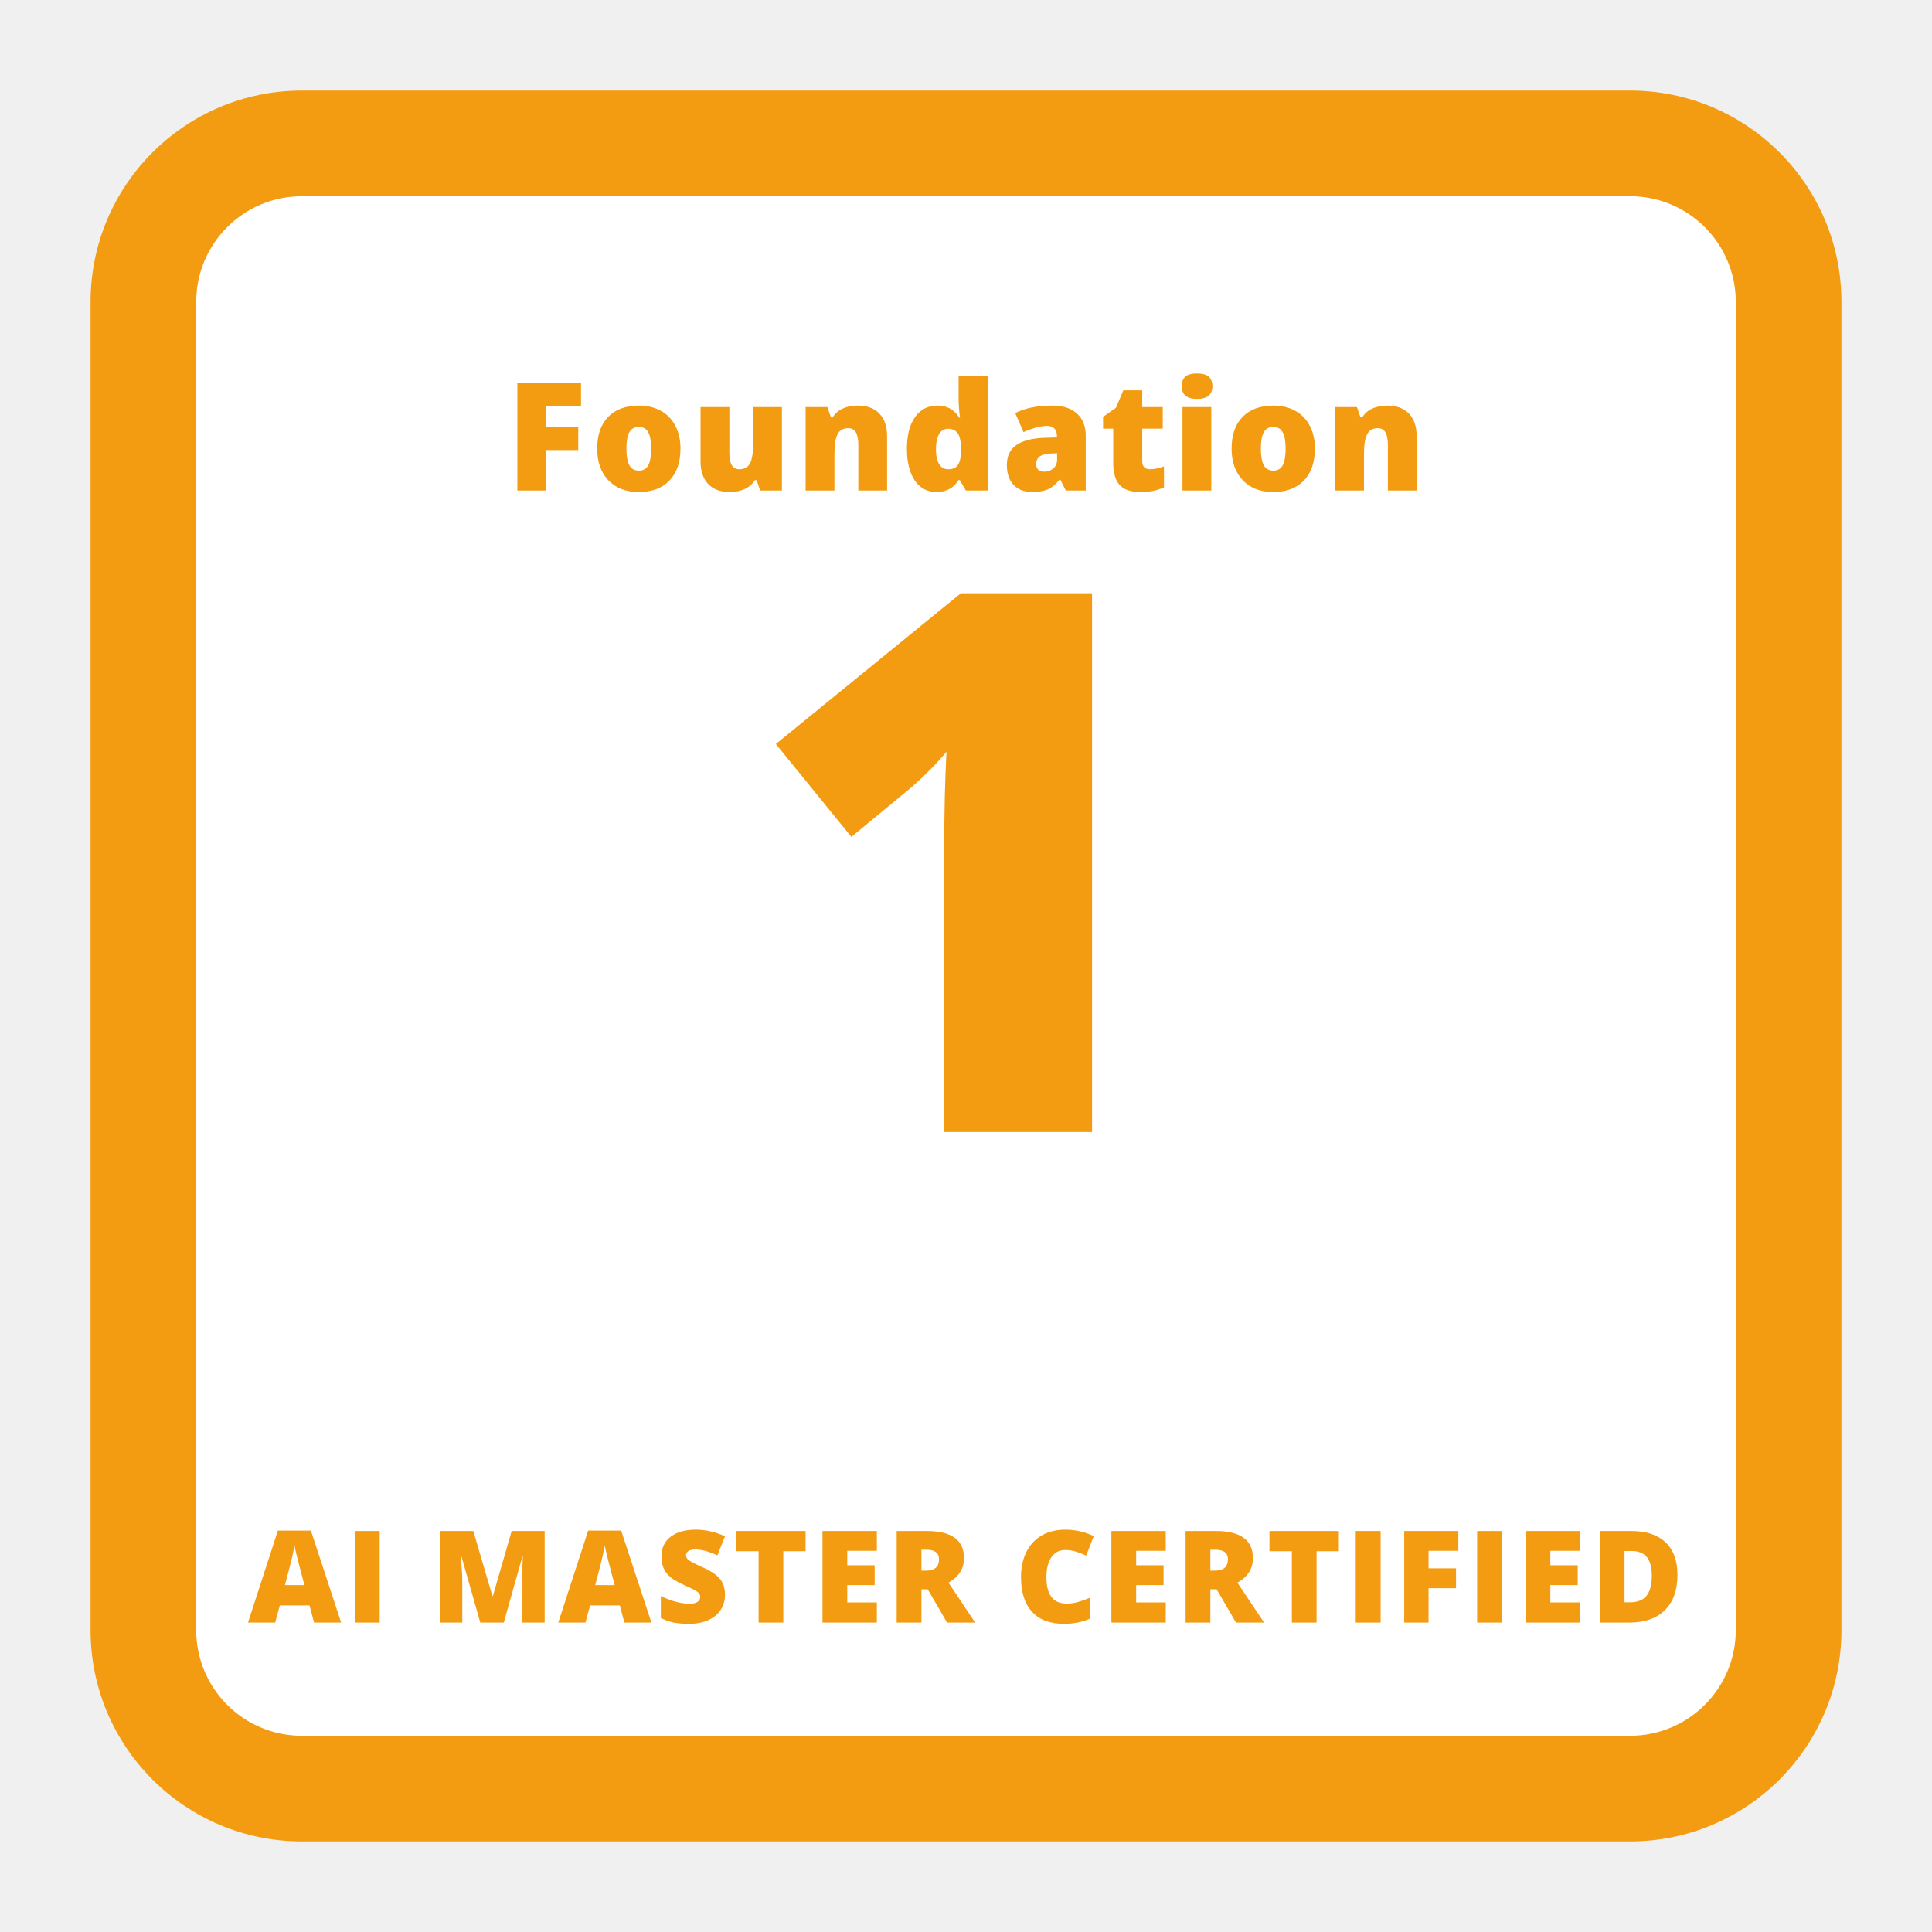
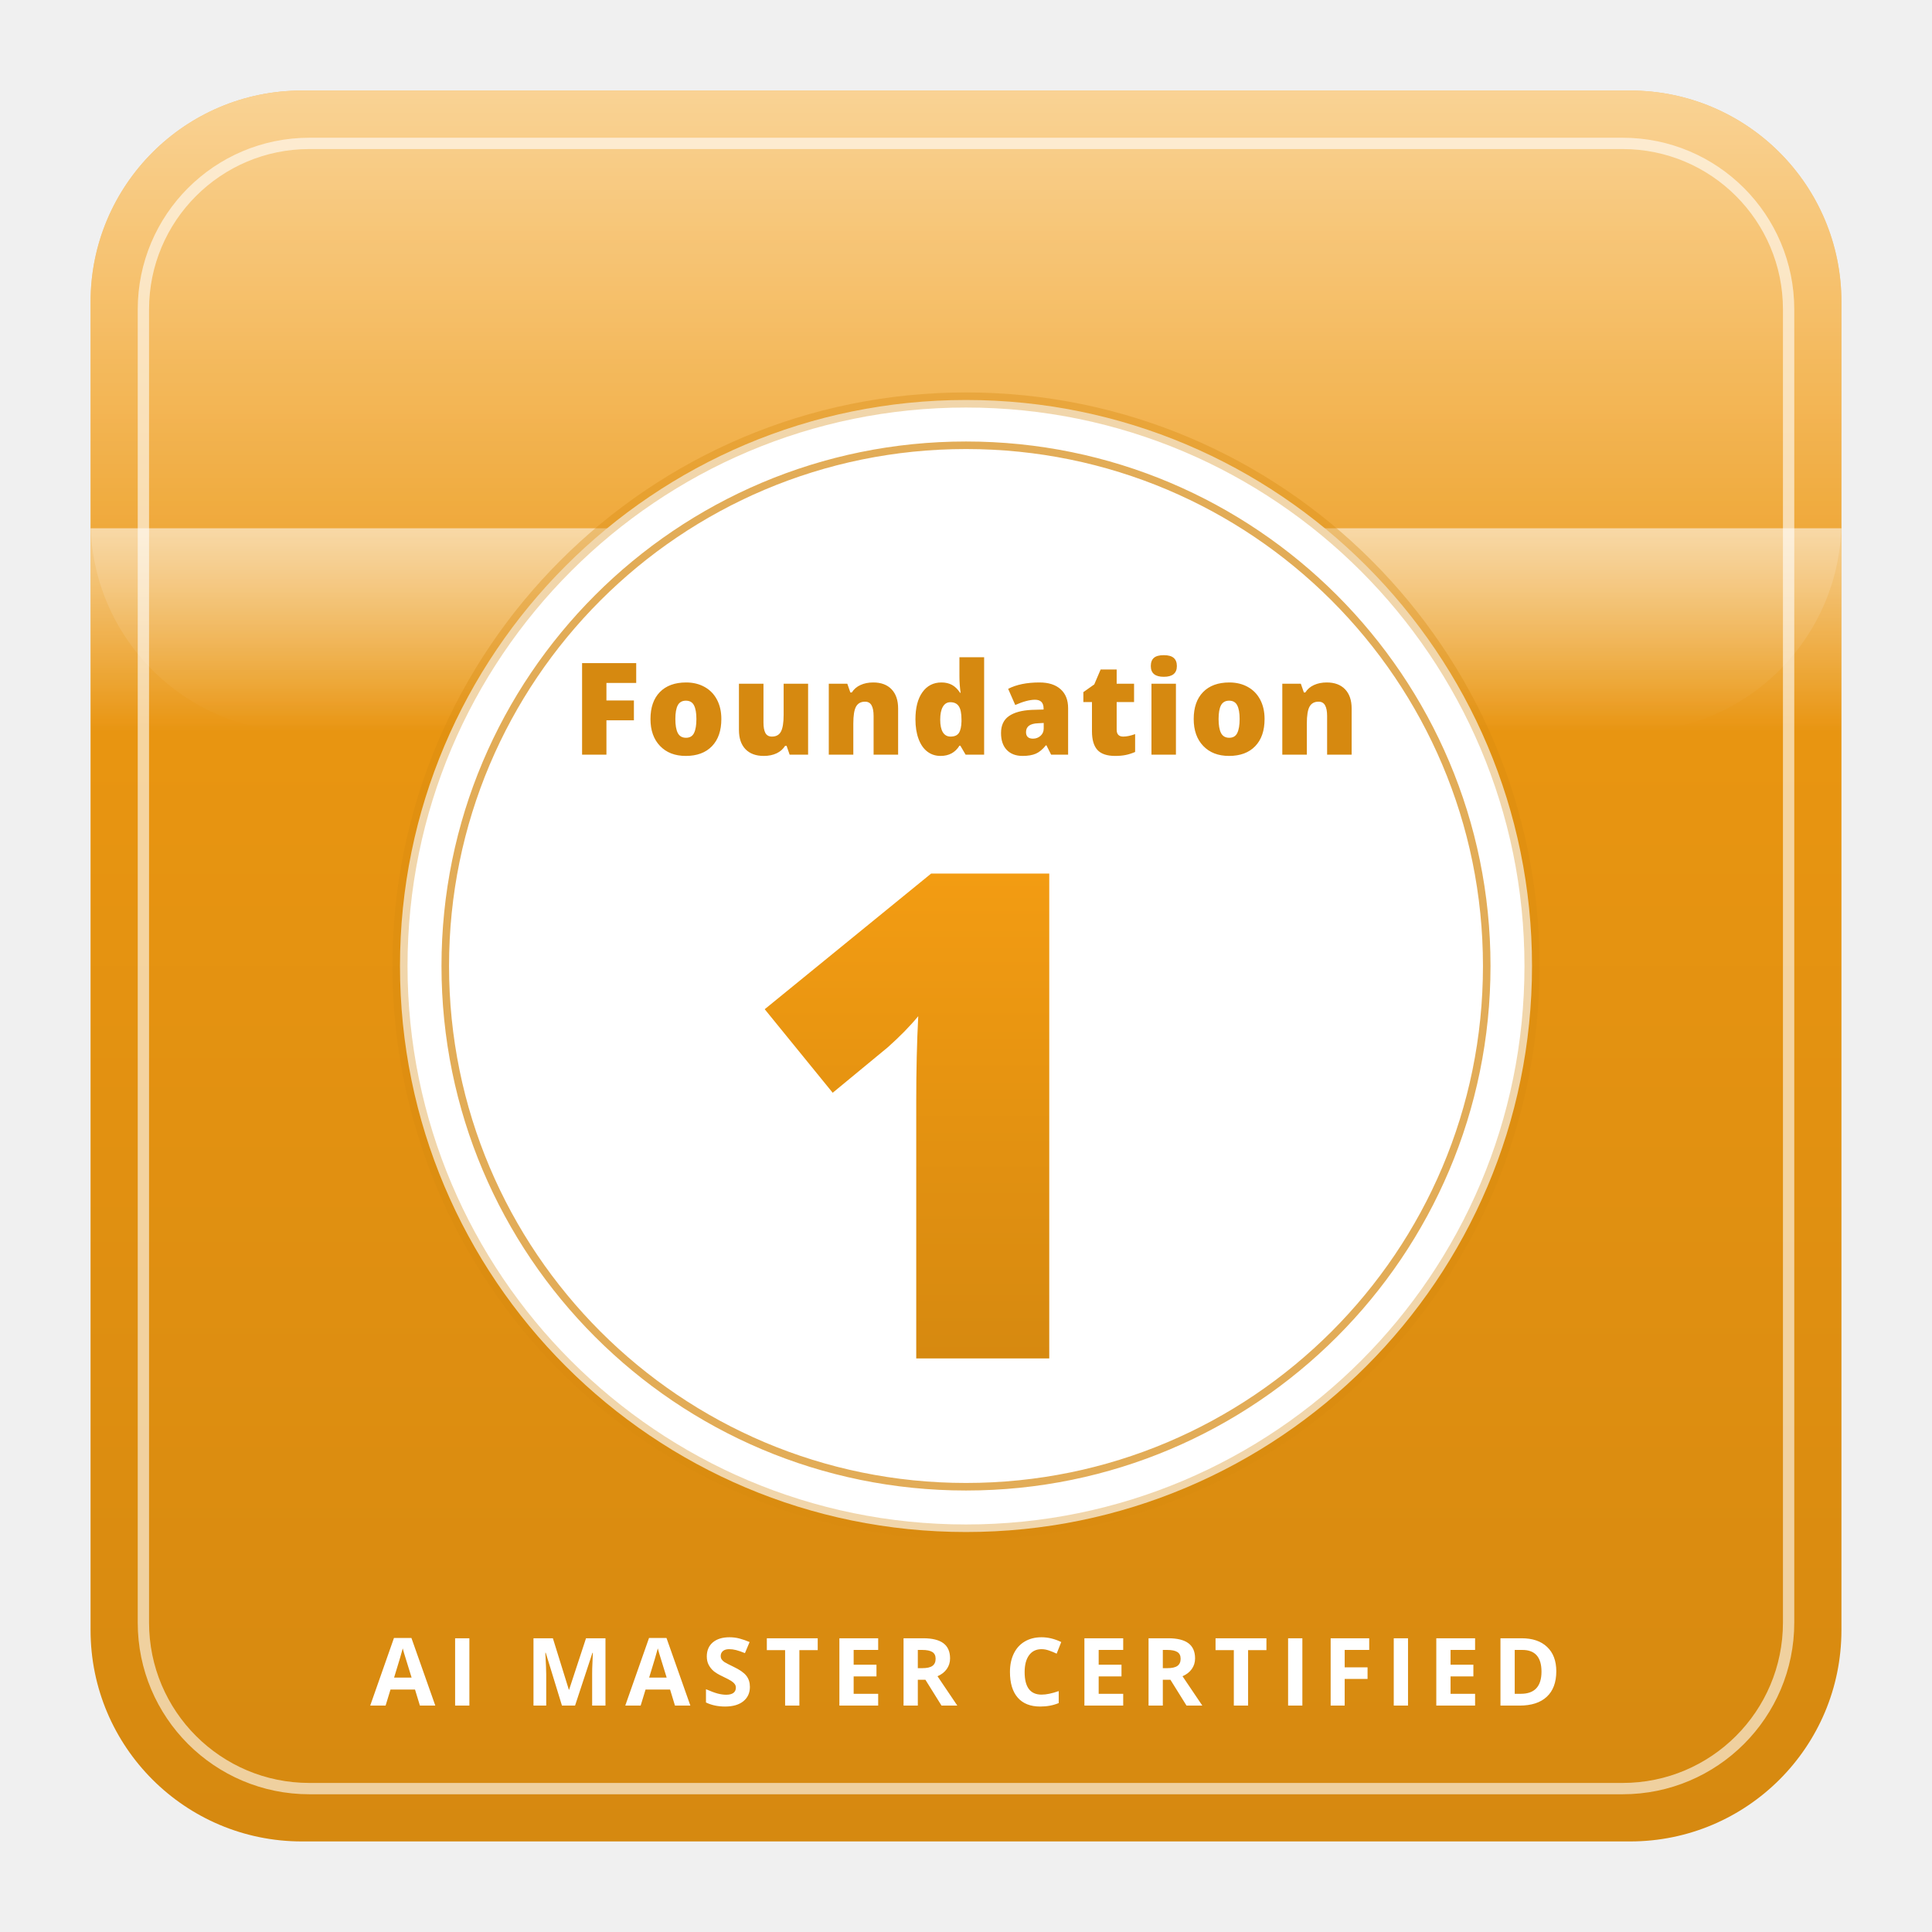
<svg xmlns="http://www.w3.org/2000/svg" viewBox="0 0 512 512" role="img" aria-label="AI MASTER Foundation certification badge">
-   <rect x="24" y="24" width="464" height="464" rx="56" fill="#f39c12" />
-   <rect x="52" y="52" width="408" height="408" rx="28" fill="#ffffff" />
-   <text x="256" y="130" font-family="'Open Sans','Helvetica Neue',Arial,sans-serif" font-size="40" font-weight="800" fill="#f39c12" text-anchor="middle" letter-spacing="1">Foundation</text>
-   <text x="256" y="300" font-family="'Open Sans','Helvetica Neue',Arial,sans-serif" font-size="200" font-weight="800" fill="#f39c12" text-anchor="middle">1</text>
-   <text x="256" y="430" font-family="'Open Sans',sans-serif" font-size="34" font-weight="800" fill="#f39c12" text-anchor="middle" letter-spacing="1">AI MASTER CERTIFIED</text>
+   <defs>
+     <linearGradient id="bg" x1="0" y1="0" x2="0" y2="1">
+       <stop offset="0" stop-color="#f39c12" />
+       <stop offset="1" stop-color="#d68910" />
+     </linearGradient>
+     <linearGradient id="glow" x1="0" y1="0" x2="0" y2="1">
+       <stop offset="0" stop-color="#ffffff" stop-opacity="0.55" />
+       <stop offset="1" stop-color="#ffffff" stop-opacity="0" />
+     </linearGradient>
+   </defs>
+   <rect x="24" y="24" width="464" height="464" rx="56" fill="url(#bg)" />
+   <rect x="24" y="24" width="464" height="170" rx="56" fill="url(#glow)" />
+   <rect x="24" y="140" width="464" height="54" fill="url(#glow)" />
+   <rect x="38" y="38" width="436" height="436" rx="44" fill="none" stroke="#ffffff" stroke-opacity="0.6" stroke-width="3" />
+   <circle cx="256" cy="256" r="150" fill="#ffffff" />
+   <circle cx="256" cy="256" r="150" fill="none" stroke="#d68910" stroke-opacity="0.35" stroke-width="4" />
+   <circle cx="256" cy="256" r="138" fill="none" stroke="#d68910" stroke-opacity="0.7" stroke-width="2" />
+   <text x="256" y="200" font-family="'Open Sans','Helvetica Neue',Arial,sans-serif" font-size="34" font-weight="800" fill="#d68910" text-anchor="middle" letter-spacing="1">Foundation</text>
+   <text x="248" y="360" font-family="'Open Sans','Helvetica Neue',Arial,sans-serif" font-size="180" font-weight="800" fill="url(#bg)" text-anchor="middle">1</text>
+   <text x="256" y="452" font-family="'Open Sans',sans-serif" font-size="25" font-weight="700" fill="#ffffff" text-anchor="middle" letter-spacing="3">AI MASTER CERTIFIED</text>
</svg>
